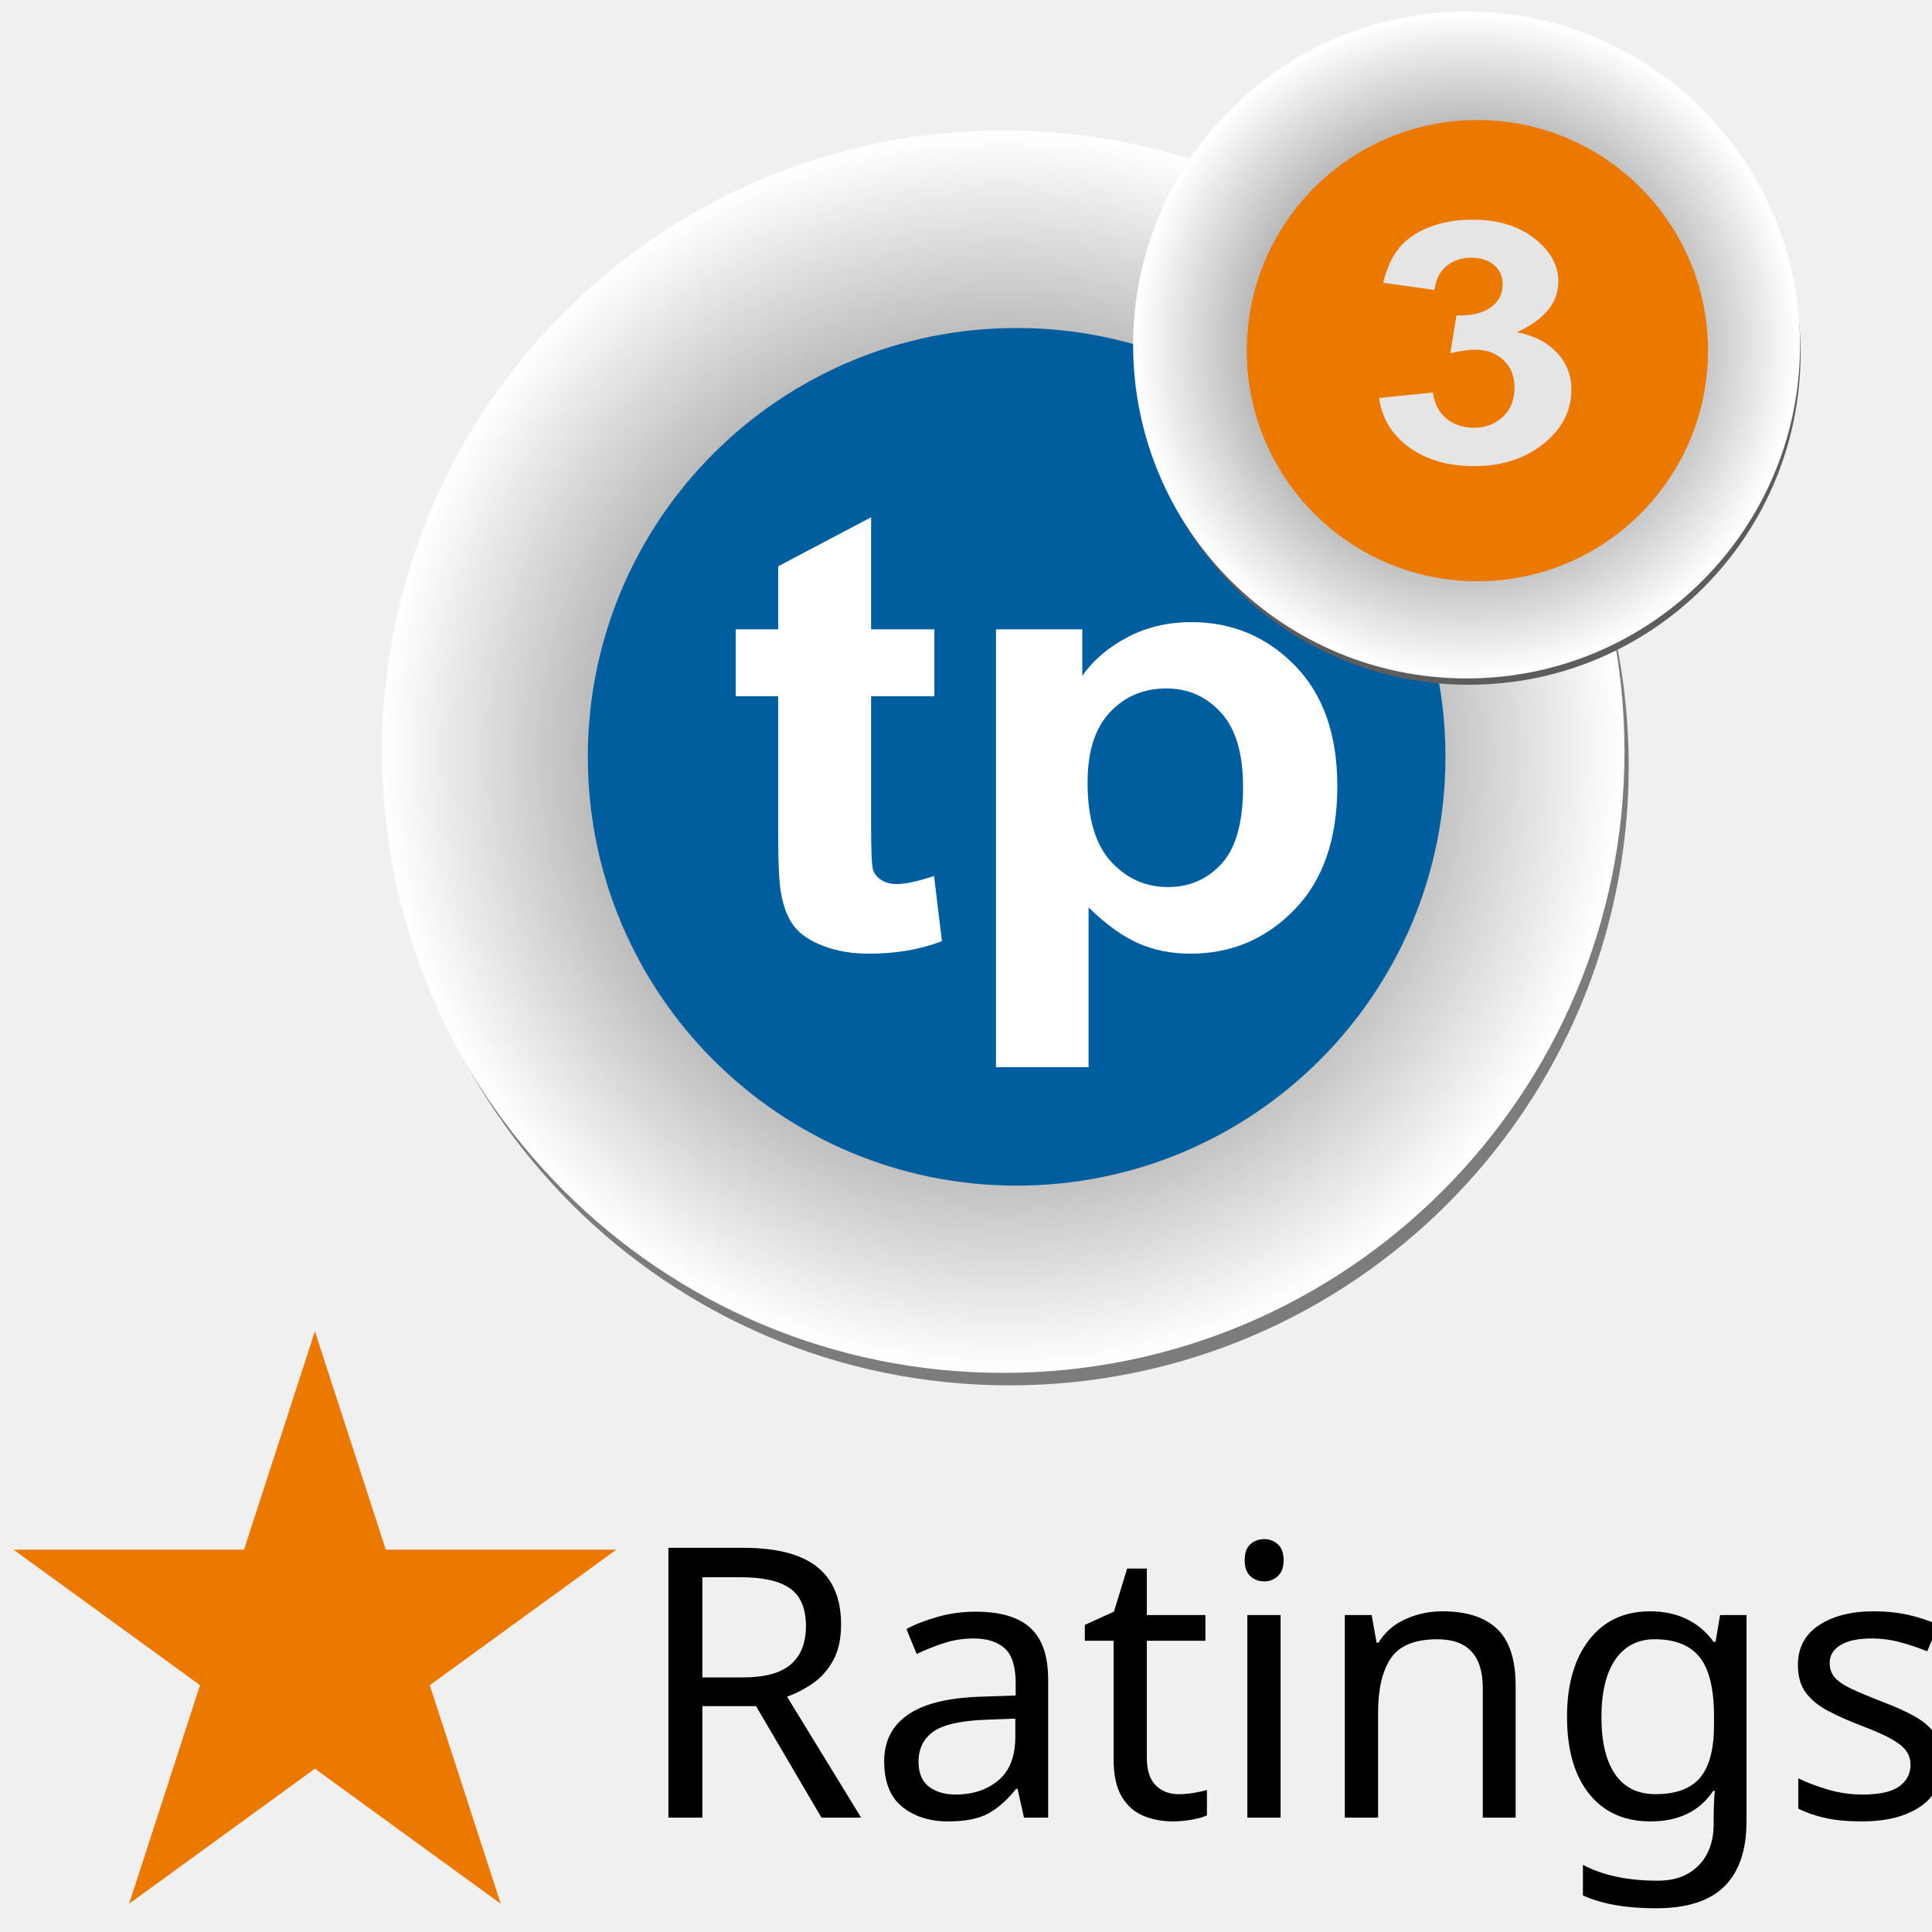
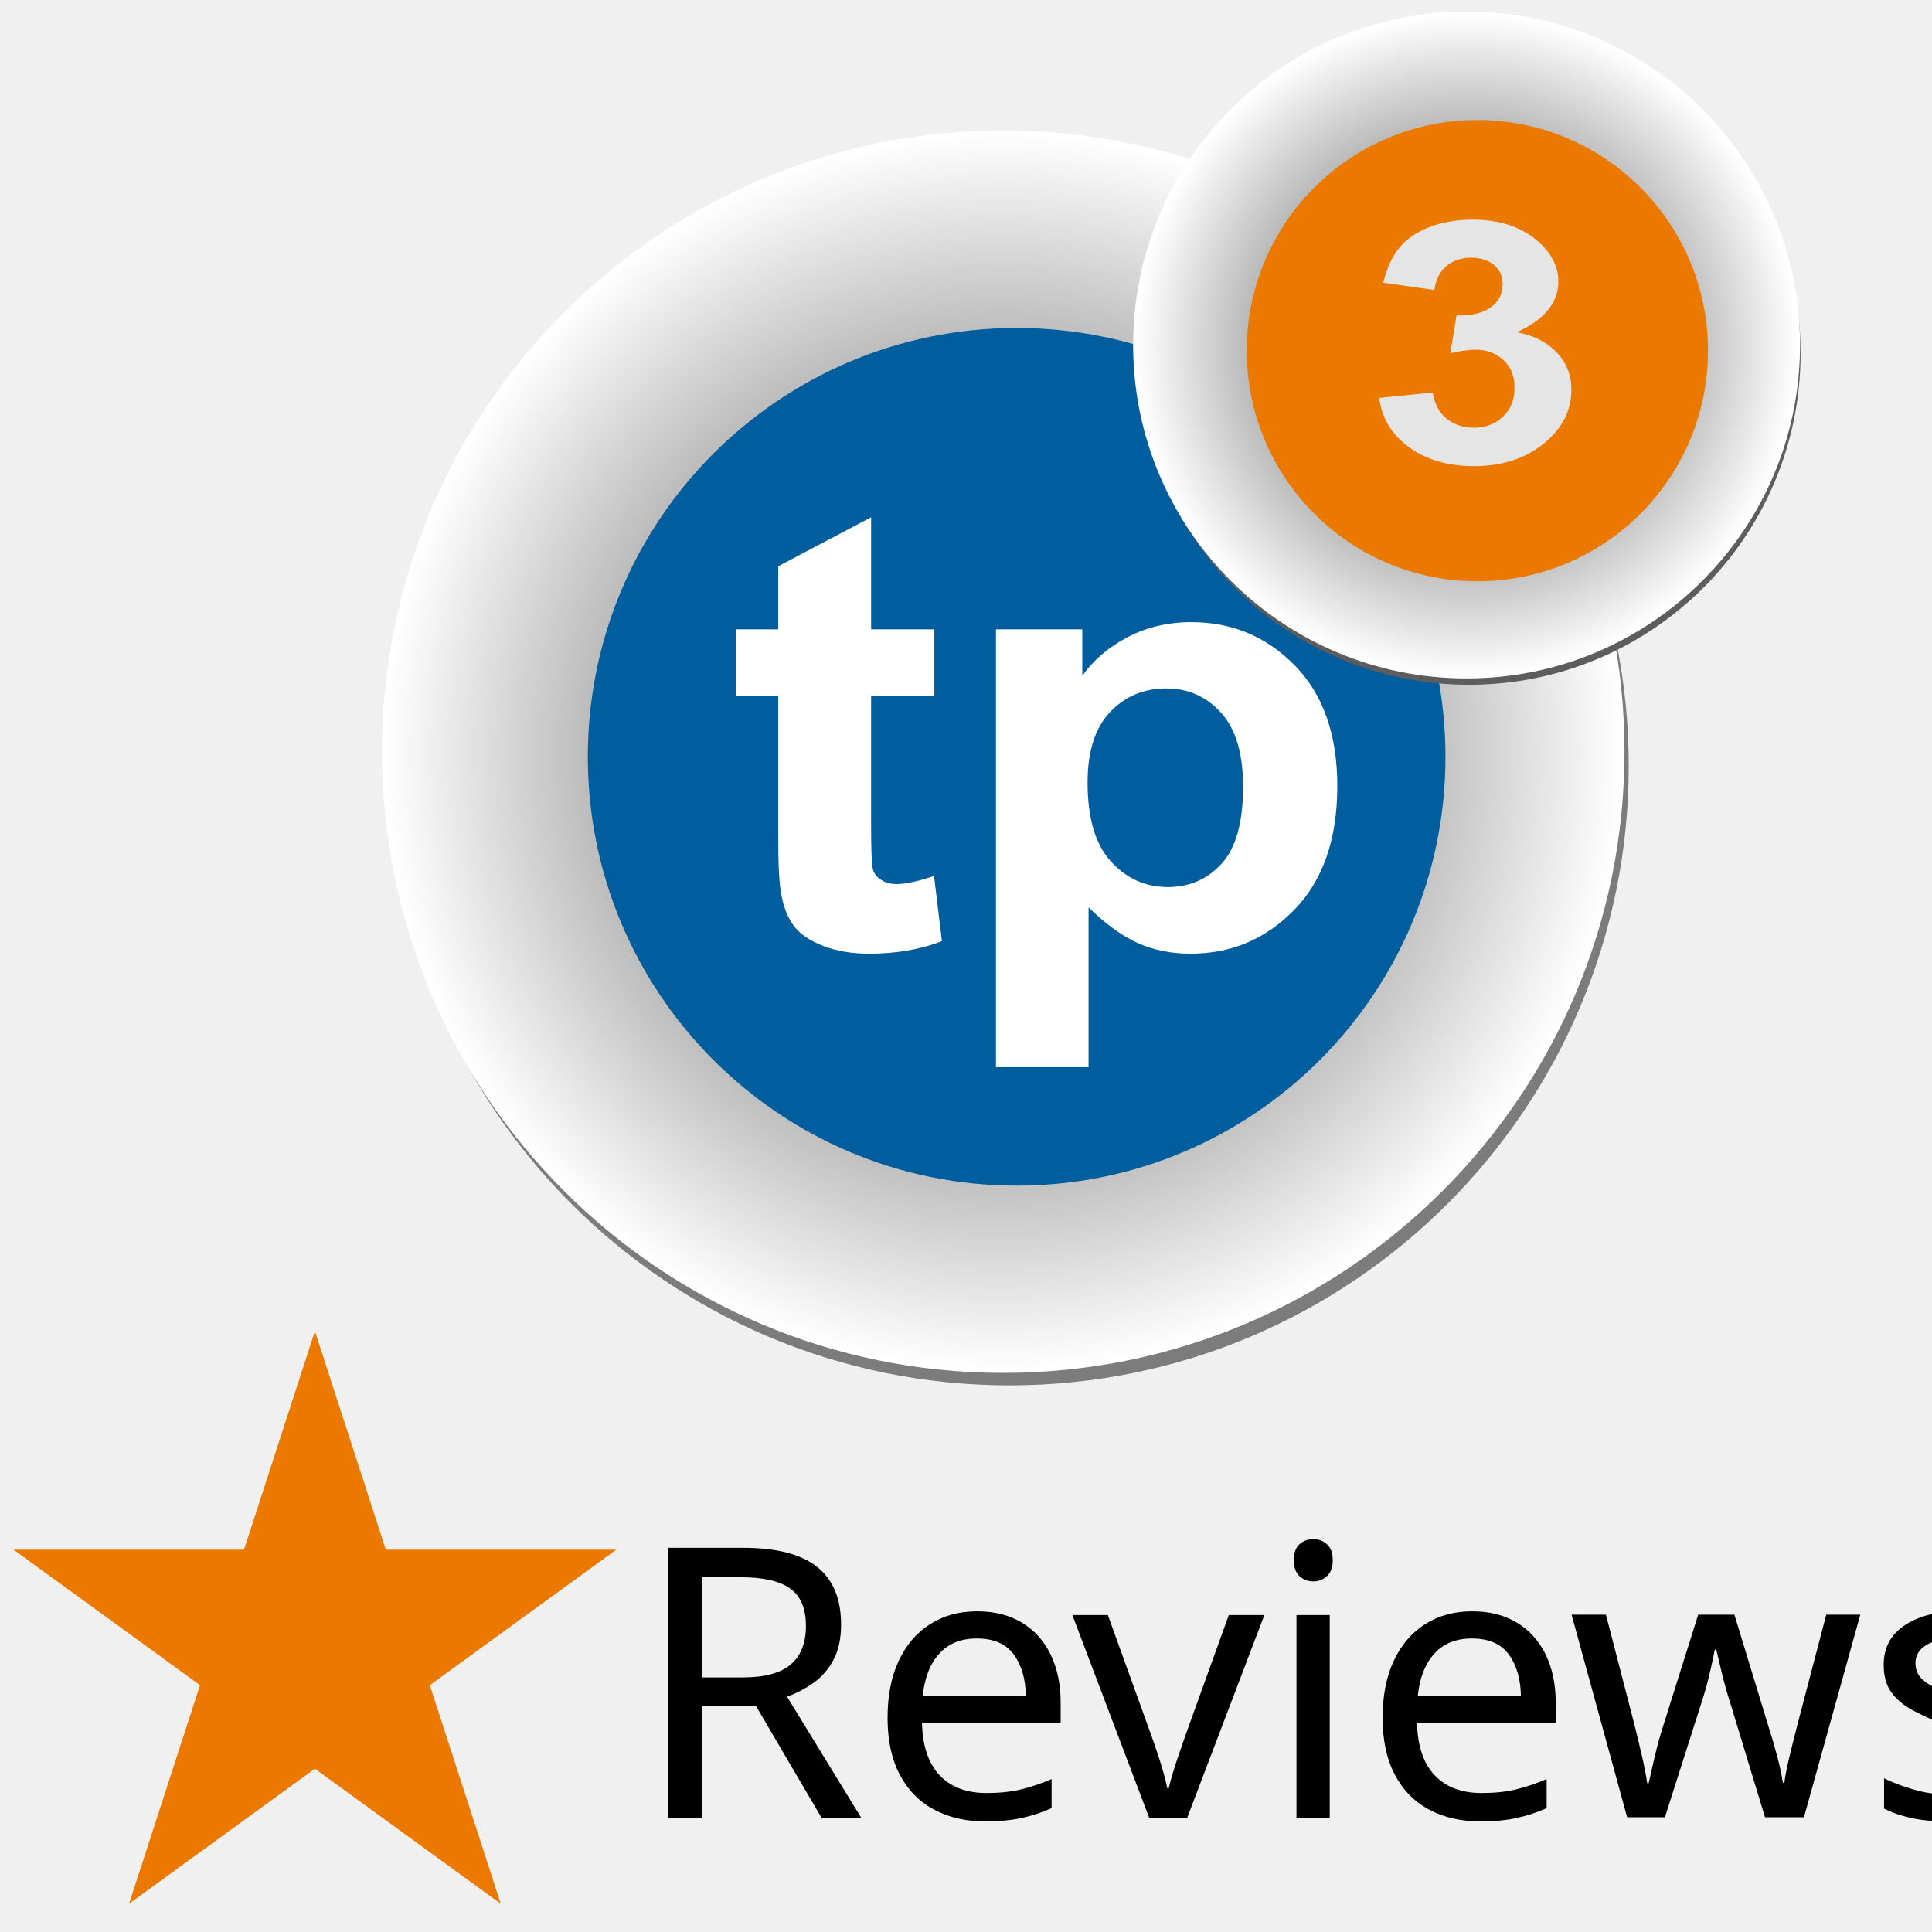
<svg xmlns="http://www.w3.org/2000/svg" version="1.1" id="Ebene_1" x="0px" y="0px" width="500px" height="500px" viewBox="0 0 500 500" enable-background="new 0 0 500 500" xml:space="preserve">
-   <path display="none" fill="#666666" d="M376.656,344.563c-7.438,2.188-13.344,2.97-21.063,2.97  c-63.53,0-156.781-221.875-156.781-295.688c0-27.188,6.469-36.25,15.531-44.063c-77.688,9.094-170.906,37.594-200.75,73.875  c-6.469,9.063-10.375,23.313-10.375,41.438C3.219,238.375,126.25,500,213.125,500C253.219,500,320.938,433.938,376.656,344.563   M336.125,0C416.438,0,496.75,12.969,496.75,58.281c0,91.969-58.281,203.375-88.063,203.375C355.563,261.656,289.5,114,289.5,40.156  C289.5,6.469,302.5,0,336.125,0" />
+   <path display="none" fill="#666666" d="M376.656,344.563c-7.438,2.188-13.344,2.971-21.063,2.971  c-63.53,0-156.781-221.875-156.781-295.688c0-27.188,6.469-36.25,15.531-44.063c-77.688,9.094-170.906,37.594-200.75,73.875  C7.124,90.72,3.218,104.97,3.218,123.095C3.219,238.375,126.25,500,213.125,500C253.219,500,320.938,433.938,376.656,344.563   M336.125,0C416.438,0,496.75,12.969,496.75,58.281c0,91.969-58.281,203.375-88.063,203.375C355.563,261.656,289.5,114,289.5,40.156  C289.5,6.469,302.5,0,336.125,0" />
  <circle id="schadow_x5F_back_x5F_tp" fill="#7C7C7C" cx="261.242" cy="198.26" r="160.271" />
-   <radialGradient id="back_x5F_tp_1_" cx="576.088" cy="287.889" r="258.21" gradientTransform="matrix(0.6207 0 0 -0.6207 -97.9336 373.2227)" gradientUnits="userSpaceOnUse">
+   <radialGradient id="back_x5F_tp_1_" cx="743.18" cy="397.85" r="258.21" gradientTransform="matrix(0.6207 0 0 0.6207 -201.6465 -52.4141)" gradientUnits="userSpaceOnUse">
    <stop offset="0" style="stop-color:#333333" />
    <stop offset="1" style="stop-color:#FFFFFF" />
  </radialGradient>
  <circle id="back_x5F_tp" fill="url(#back_x5F_tp_1_)" stroke="#FFFFFF" stroke-miterlimit="10" cx="259.645" cy="194.531" r="160.271" />
  <circle id="blau" fill="#005E9E" cx="263.107" cy="195.862" r="110.977" />
  <circle id="schadow_x5F_back_x5F_3" fill="#5E5D5D" cx="380.194" cy="91.414" r="85.797" />
-   <radialGradient id="back_x5F_3_1_" cx="568.578" cy="597.413" r="258.269" gradientTransform="matrix(0.3322 0 0 -0.3322 190.6672 287.743)" gradientUnits="userSpaceOnUse">
+   <radialGradient id="back_x5F_3_1_" cx="803.051" cy="328.221" r="258.269" gradientTransform="matrix(0.3322 0 0 0.3322 112.7751 -19.7527)" gradientUnits="userSpaceOnUse">
    <stop offset="0" style="stop-color:#333333" />
    <stop offset="1" style="stop-color:#FFFFFF" />
  </radialGradient>
  <circle id="back_x5F_3" fill="url(#back_x5F_3_1_)" stroke="#FFFFFF" stroke-miterlimit="10" cx="379.549" cy="89.282" r="85.797" />
  <circle id="orange" fill="#EB7900" cx="382.345" cy="90.747" r="59.685" />
  <g id="tp">
    <g>
      <path fill="#FFFFFF" d="M241.812,162.861v17.316H225.44v33.085c0,6.698,0.156,10.603,0.469,11.712    c0.312,1.108,1.024,2.023,2.132,2.743c1.108,0.722,2.458,1.081,4.051,1.081c2.217,0,5.428-0.696,9.635-2.088l2.046,16.853    c-5.572,2.166-11.882,3.249-18.929,3.249c-4.32,0-8.216-0.657-11.682-1.97c-3.469-1.315-6.011-3.016-7.63-5.103    c-1.621-2.088-2.743-4.909-3.368-8.464c-0.512-2.525-0.768-7.628-0.768-15.308v-35.792h-11V162.86h11v-16.311l24.046-12.677    v28.988L241.812,162.861L241.812,162.861L241.812,162.861L241.812,162.861z" />
-       <path fill="#FFFFFF" d="M257.757,162.861h22.341v12.06c2.897-4.123,6.821-7.472,11.768-10.05    c4.945-2.576,10.431-3.865,16.457-3.865c10.515,0,19.438,3.737,26.773,11.209c7.333,7.474,10.999,17.885,10.999,31.23    c0,13.708-3.695,24.365-11.084,31.963c-7.391,7.603-16.344,11.402-26.857,11.402c-5.004,0-9.54-0.902-13.603-2.704    c-4.064-1.806-8.343-4.897-12.833-9.277v41.354h-23.961V162.861z M281.463,202.517c0,9.226,2.018,16.042,6.053,20.447    c4.035,4.406,8.953,6.608,14.752,6.608c5.569,0,10.203-2.022,13.898-6.067c3.695-4.046,5.542-10.681,5.542-19.907    c0-8.605-1.906-14.997-5.714-19.172c-3.809-4.173-8.527-6.261-14.155-6.261c-5.854,0-10.715,2.047-14.579,6.145    C283.395,188.41,281.463,194.478,281.463,202.517z" />
+       <path fill="#FFFFFF" d="M257.757,162.861h22.341v12.06c2.897-4.123,6.821-7.472,11.769-10.05    c4.944-2.576,10.431-3.865,16.457-3.865c10.515,0,19.438,3.737,26.772,11.209c7.333,7.474,10.999,17.885,10.999,31.23    c0,13.708-3.694,24.365-11.084,31.963c-7.391,7.603-16.344,11.402-26.856,11.402c-5.004,0-9.541-0.902-13.604-2.704    c-4.064-1.806-8.343-4.897-12.833-9.277v41.354h-23.961V162.861z M281.463,202.517c0,9.226,2.018,16.042,6.053,20.447    c4.035,4.406,8.953,6.608,14.752,6.608c5.569,0,10.203-2.022,13.898-6.067c3.695-4.046,5.542-10.681,5.542-19.907    c0-8.605-1.906-14.997-5.714-19.172c-3.809-4.173-8.527-6.261-14.155-6.261c-5.854,0-10.715,2.047-14.579,6.145    C283.395,188.41,281.463,194.478,281.463,202.517z" />
    </g>
  </g>
  <g id="back">
    <g>
-       <path fill="#E5E5E5" d="M356.911,102.993l13.896-1.406c0.442,2.955,1.636,5.213,3.576,6.775c1.943,1.562,4.293,2.343,7.051,2.343    c2.965,0,5.456-0.938,7.484-2.813c2.027-1.875,3.042-4.402,3.042-7.584c0-3.011-0.972-5.396-2.913-7.158    c-1.944-1.761-4.31-2.642-7.103-2.642c-1.839,0-4.036,0.299-6.592,0.895l1.585-9.757c3.884,0.086,6.848-0.617,8.891-2.109    c2.044-1.491,3.064-3.472,3.064-5.943c0-2.101-0.748-3.777-2.248-5.027c-1.498-1.25-3.49-1.875-5.978-1.875    c-2.453,0-4.548,0.711-6.285,2.131c-1.735,1.421-2.793,3.494-3.167,6.22l-13.232-1.875c0.922-3.777,2.309-6.795,4.166-9.053    c1.854-2.258,4.442-4.033,7.764-5.326c3.32-1.292,7.042-1.938,11.163-1.938c7.051,0,12.705,1.875,16.963,5.623    c3.508,3.068,5.263,6.534,5.263,10.396c0,5.482-3.593,9.857-10.779,13.123c4.292,0.767,7.724,2.486,10.294,5.155    c2.57,2.67,3.856,5.895,3.856,9.671c0,5.482-2.4,10.155-7.205,14.018c-4.803,3.863-10.779,5.794-17.933,5.794    c-6.779,0-12.399-1.626-16.86-4.879C360.214,112.501,357.626,108.248,356.911,102.993z" />
+       <path fill="#E5E5E5" d="M356.911,102.993l13.896-1.406c0.442,2.955,1.637,5.213,3.576,6.775c1.943,1.562,4.293,2.343,7.051,2.343    c2.966,0,5.456-0.938,7.484-2.813c2.027-1.875,3.042-4.402,3.042-7.584c0-3.011-0.972-5.396-2.913-7.158    c-1.944-1.761-4.31-2.642-7.103-2.642c-1.839,0-4.036,0.299-6.593,0.895l1.585-9.757c3.885,0.086,6.849-0.617,8.892-2.109    c2.044-1.491,3.063-3.472,3.063-5.943c0-2.101-0.748-3.777-2.248-5.027c-1.497-1.25-3.489-1.875-5.978-1.875    c-2.453,0-4.548,0.711-6.285,2.131c-1.734,1.421-2.793,3.494-3.167,6.22l-13.231-1.875c0.922-3.777,2.309-6.795,4.166-9.053    c1.854-2.258,4.441-4.033,7.764-5.326c3.32-1.292,7.042-1.938,11.163-1.938c7.051,0,12.705,1.875,16.963,5.623    c3.508,3.068,5.263,6.534,5.263,10.396c0,5.482-3.593,9.857-10.778,13.123c4.292,0.767,7.724,2.486,10.294,5.155    c2.569,2.67,3.855,5.895,3.855,9.671c0,5.482-2.399,10.155-7.205,14.018c-4.803,3.863-10.778,5.794-17.933,5.794    c-6.779,0-12.399-1.626-16.86-4.879C360.214,112.501,357.626,108.248,356.911,102.993z" />
    </g>
  </g>
  <path fill="#EB7900" d="M33.4,492.7l48.1-148.2l48.1,148.2L3.5,401.05h156" />
-   <text transform="matrix(1 0 0 1 163.4976 470.3955)" font-family="'MyriadPro-Regular'" font-size="97.798">Ratings</text>
+   <text transform="matrix(1 0 0 1 163.4976 470.3955)" font-family="'MyriadPro-Regular'" font-size="97.798">Reviews</text>
</svg>
